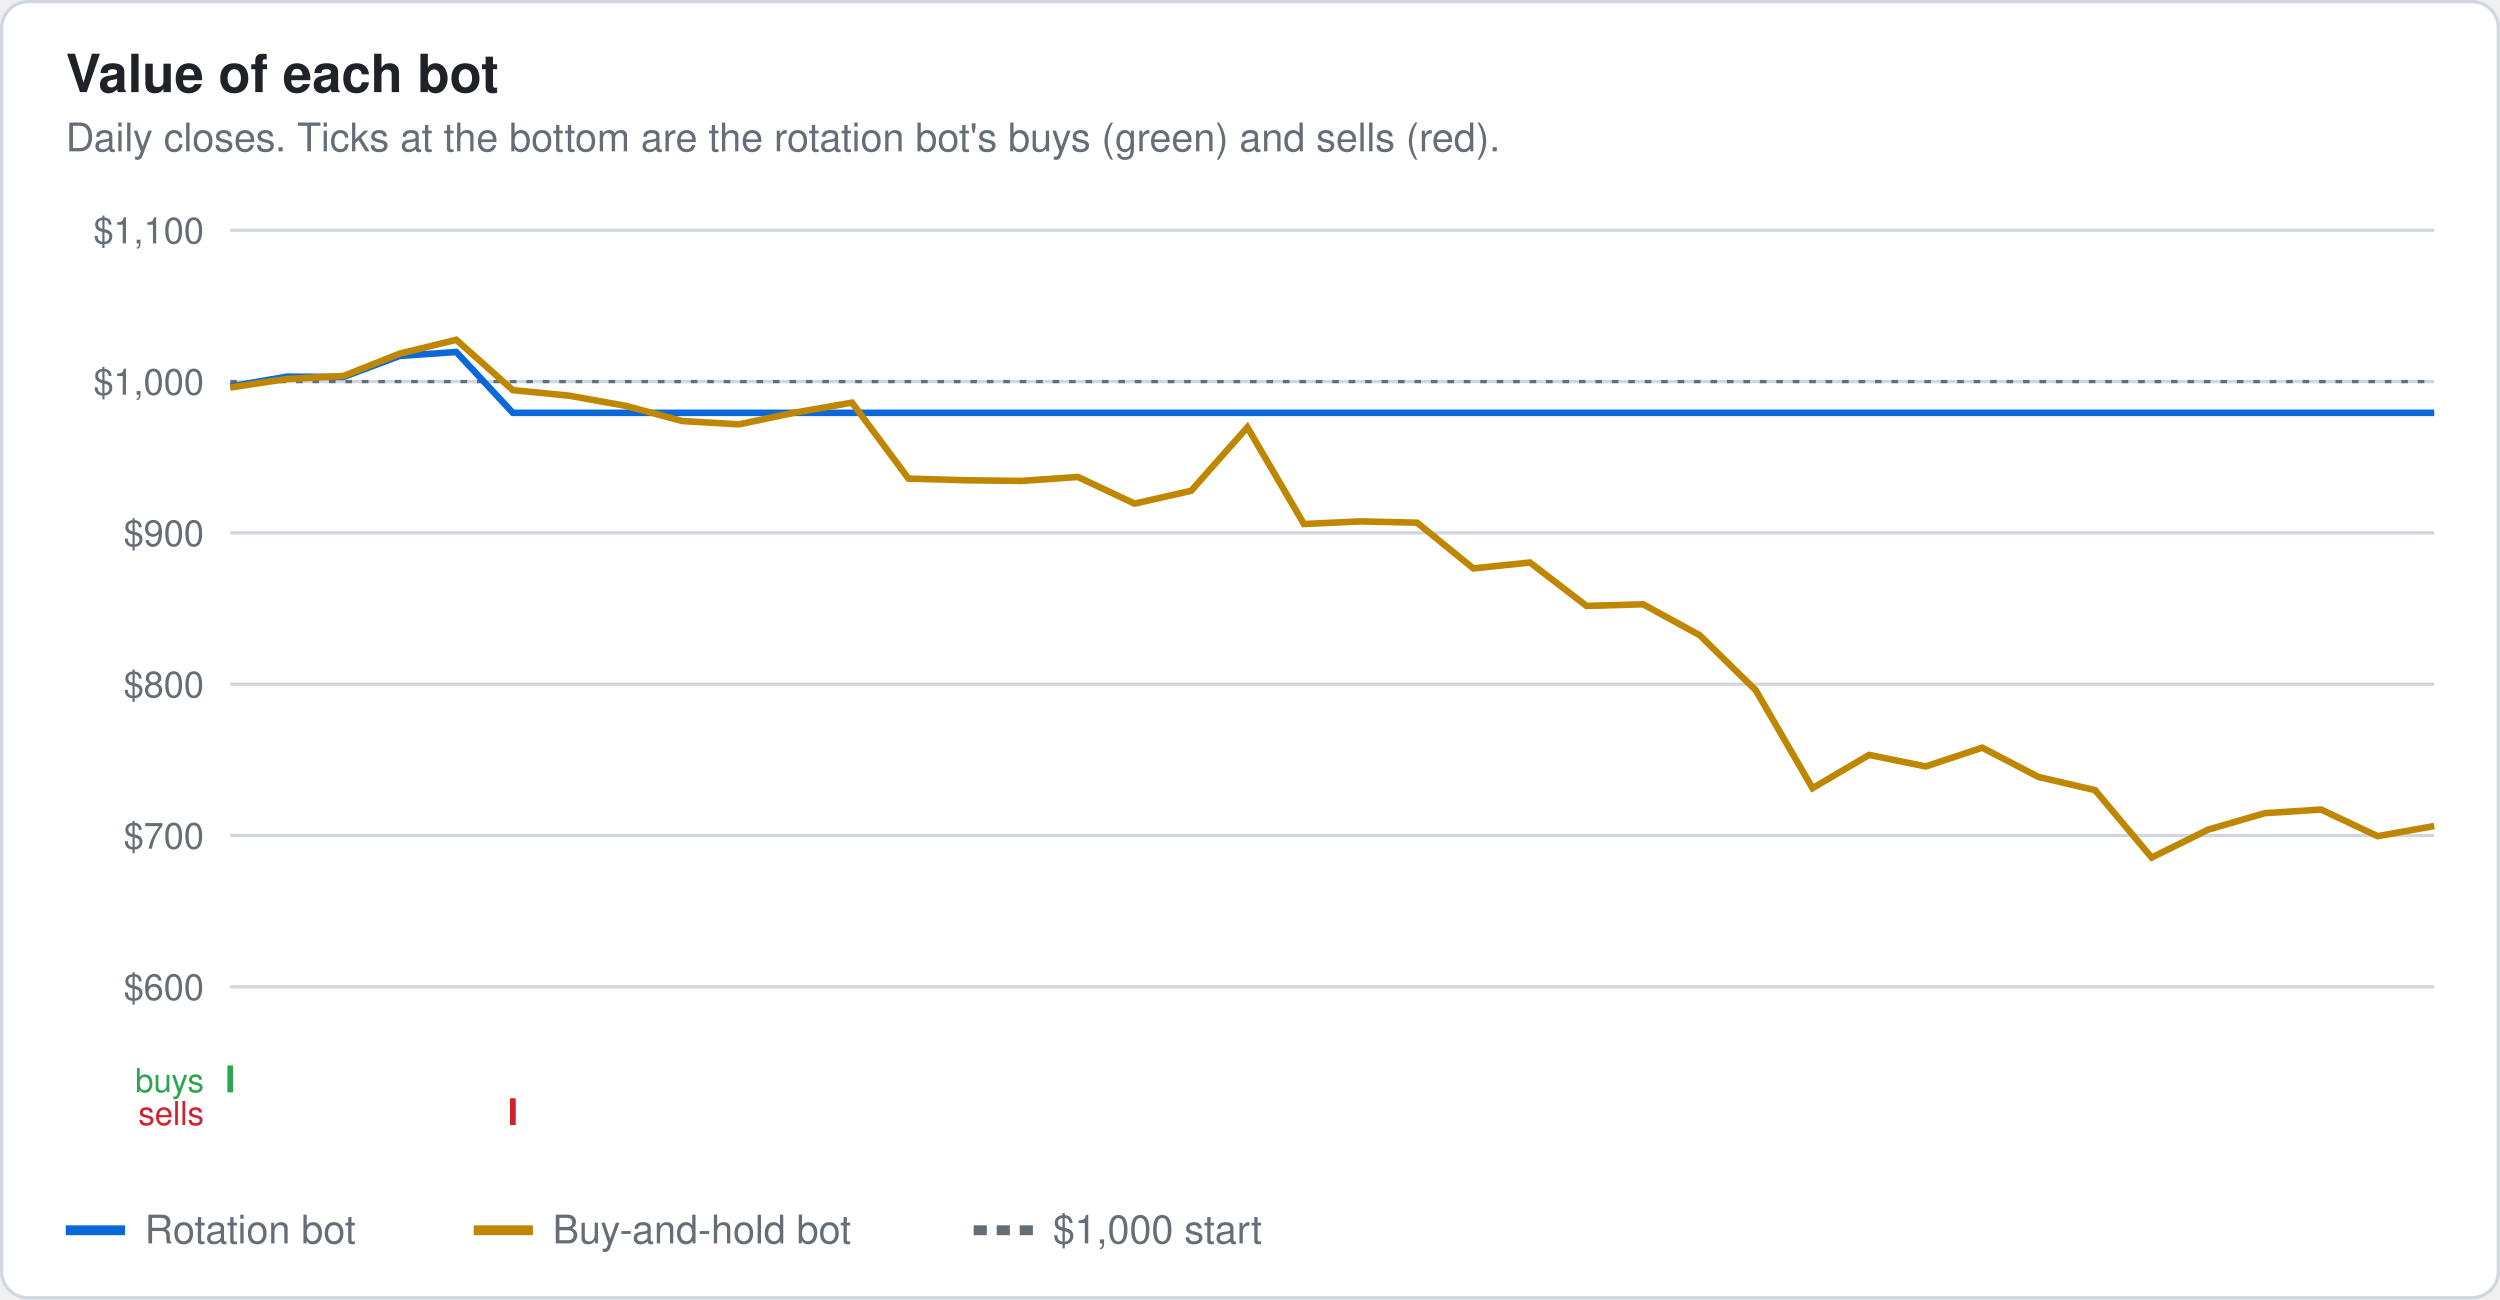
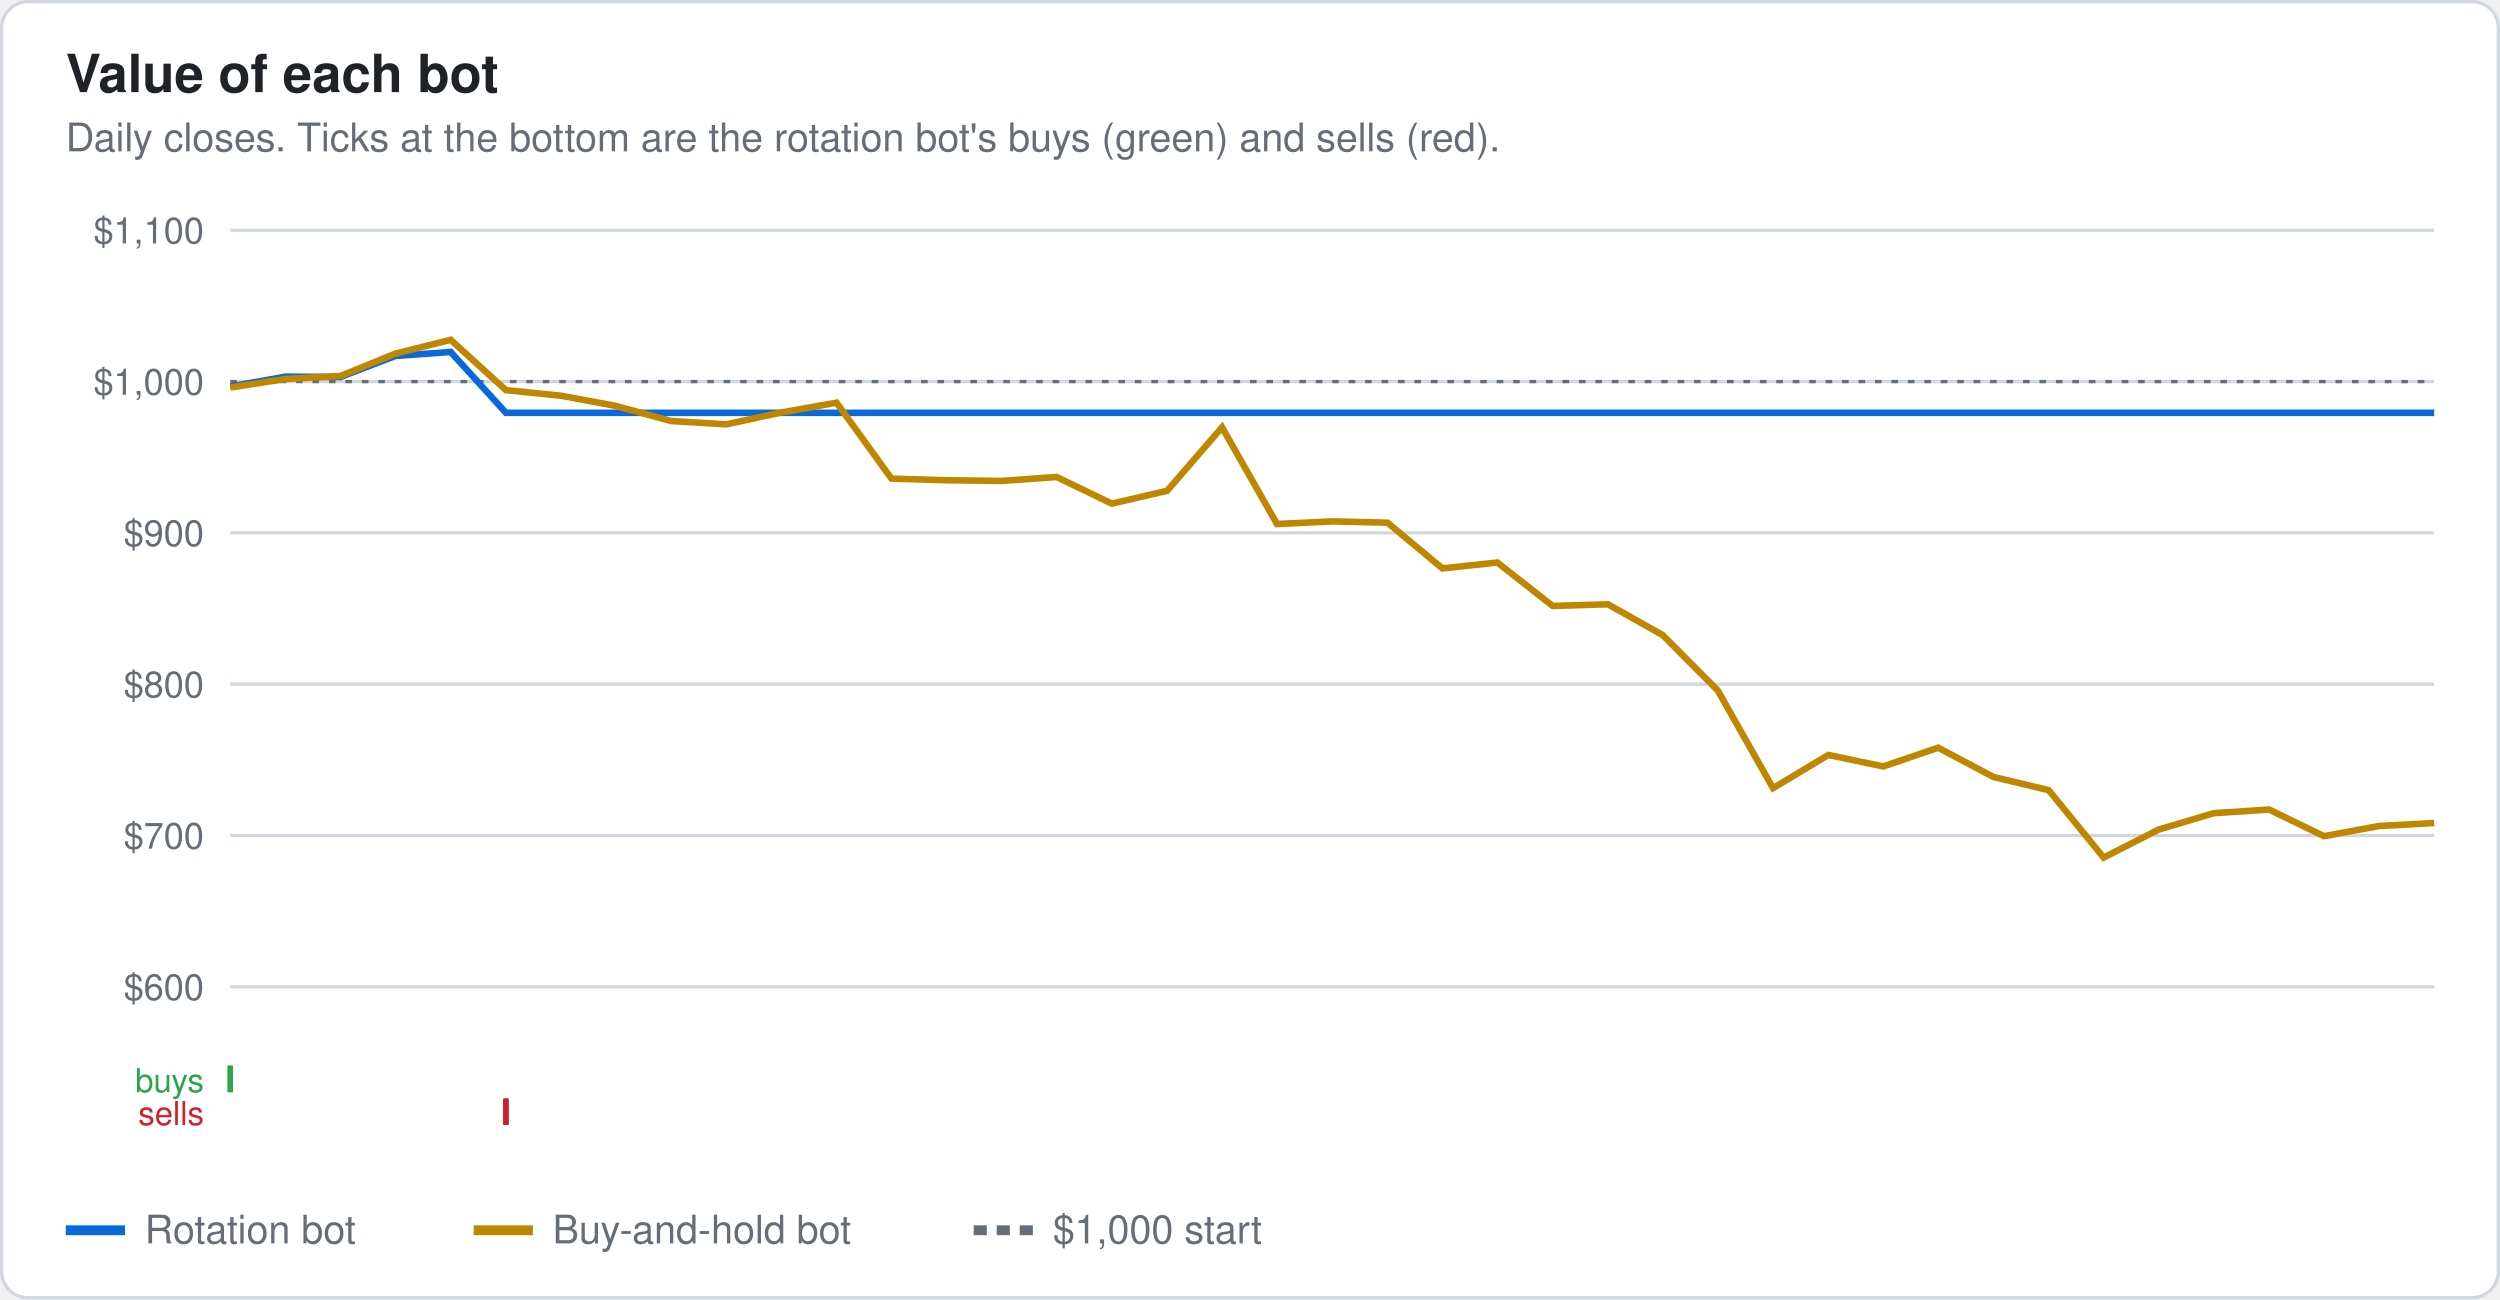
<svg xmlns="http://www.w3.org/2000/svg" width="760" height="395" viewBox="0 0 760 395" font-family="Helvetica, Arial, sans-serif">
  <rect x="0.5" y="0.5" width="759" height="394" rx="8" fill="#ffffff" stroke="#d0d7de" />
  <text x="20" y="28" font-size="16" font-weight="bold" fill="#1f2328">Value of each bot</text>
  <text x="20" y="46" font-size="12" fill="#656d76">Daily closes. Ticks at the bottom are the rotation bot's buys (green) and sells (red).</text>
  <line x1="70" y1="300.0" x2="740" y2="300.0" stroke="#d0d7de" />
  <text x="62" y="304.0" font-size="11" text-anchor="end" fill="#656d76">$600</text>
  <line x1="70" y1="254.0" x2="740" y2="254.0" stroke="#d0d7de" />
  <text x="62" y="258.0" font-size="11" text-anchor="end" fill="#656d76">$700</text>
  <line x1="70" y1="208.0" x2="740" y2="208.0" stroke="#d0d7de" />
  <text x="62" y="212.0" font-size="11" text-anchor="end" fill="#656d76">$800</text>
  <line x1="70" y1="162.0" x2="740" y2="162.0" stroke="#d0d7de" />
  <text x="62" y="166.0" font-size="11" text-anchor="end" fill="#656d76">$900</text>
  <line x1="70" y1="116.0" x2="740" y2="116.0" stroke="#d0d7de" />
  <text x="62" y="120.0" font-size="11" text-anchor="end" fill="#656d76">$1,000</text>
  <line x1="70" y1="70.0" x2="740" y2="70.0" stroke="#d0d7de" />
  <text x="62" y="74.0" font-size="11" text-anchor="end" fill="#656d76">$1,100</text>
  <line x1="70" y1="116.0" x2="740" y2="116.0" stroke="#656d76" stroke-dasharray="2 3" />
-   <polyline points="70.0,117.5 87.2,114.5 104.4,114.6 121.5,108.2 138.7,107.0 155.9,125.5 173.1,125.5 190.3,125.5 207.4,125.5 224.6,125.5 241.8,125.5 259.0,125.5 276.2,125.5 293.3,125.5 310.5,125.5 327.7,125.5 344.9,125.5 362.1,125.5 379.2,125.5 396.4,125.5 413.6,125.5 430.8,125.5 447.9,125.5 465.1,125.5 482.3,125.5 499.5,125.5 516.7,125.5 533.8,125.5 551.0,125.5 568.2,125.5 585.4,125.5 602.6,125.5 619.7,125.5 636.9,125.5 654.1,125.5 671.3,125.5 688.5,125.5 705.6,125.5 722.8,125.5 740.0,125.5" fill="none" stroke="#0969da" stroke-width="2" />
-   <polyline points="70.0,117.8 87.2,115.2 104.4,114.3 121.5,107.5 138.7,103.3 155.9,118.6 173.1,120.3 190.3,123.4 207.4,128.0 224.6,129.0 241.8,125.4 259.0,122.4 276.2,145.5 293.3,146.0 310.5,146.2 327.7,145.0 344.9,153.1 362.1,149.2 379.2,129.9 396.4,159.3 413.6,158.5 430.8,158.9 447.9,172.8 465.1,171.0 482.3,184.2 499.5,183.7 516.7,193.1 533.8,209.9 551.0,239.6 568.2,229.5 585.4,233.0 602.6,227.3 619.7,236.2 636.9,240.2 654.1,260.7 671.3,252.2 688.5,247.2 705.6,246.1 722.8,254.2 740.0,251.1" fill="none" stroke="#bf8700" stroke-width="2" />
+   <polyline points="70.0,117.5 86.8,114.5 103.5,114.6 120.2,108.2 137.0,107.0 153.8,125.5 170.5,125.5 187.2,125.5 204.0,125.5 220.8,125.5 237.5,125.5 254.3,125.5 271.0,125.5 287.8,125.5 304.5,125.5 321.2,125.5 338.0,125.5 354.8,125.5 371.5,125.5 388.2,125.5 405.0,125.5 421.8,125.5 438.5,125.5 455.2,125.5 472.0,125.5 488.8,125.5 505.5,125.5 522.2,125.5 539.0,125.5 555.8,125.5 572.5,125.5 589.2,125.5 606.0,125.5 622.8,125.5 639.5,125.5 656.2,125.5 673.0,125.5 689.8,125.5 706.5,125.5 723.2,125.5 740.0,125.5" fill="none" stroke="#0969da" stroke-width="2" />
+   <polyline points="70.0,117.8 86.8,115.2 103.5,114.3 120.2,107.5 137.0,103.3 153.8,118.6 170.5,120.3 187.2,123.4 204.0,128.0 220.8,129.0 237.5,125.4 254.3,122.4 271.0,145.5 287.8,146.0 304.5,146.2 321.2,145.0 338.0,153.1 354.8,149.2 371.5,129.9 388.2,159.3 405.0,158.5 421.8,158.9 438.5,172.8 455.2,171.0 472.0,184.2 488.8,183.7 505.5,193.1 522.2,209.9 539.0,239.6 555.8,229.5 572.5,233.0 589.2,227.3 606.0,236.2 622.8,240.2 639.5,260.7 656.2,252.2 673.0,247.2 689.8,246.1 706.5,254.2 723.2,251.1 740.0,250.2" fill="none" stroke="#bf8700" stroke-width="2" />
  <line x1="70.0" y1="324" x2="70.0" y2="332" stroke="#2da44e" stroke-width="1.5" />
  <line x1="70.0" y1="324" x2="70.0" y2="332" stroke="#2da44e" stroke-width="1.5" />
  <line x1="70.0" y1="324" x2="70.0" y2="332" stroke="#2da44e" stroke-width="1.5" />
  <line x1="70.0" y1="324" x2="70.0" y2="332" stroke="#2da44e" stroke-width="1.5" />
-   <line x1="155.9" y1="334" x2="155.9" y2="342" stroke="#cf222e" stroke-width="1.5" />
-   <line x1="155.9" y1="334" x2="155.9" y2="342" stroke="#cf222e" stroke-width="1.5" />
-   <line x1="155.9" y1="334" x2="155.9" y2="342" stroke="#cf222e" stroke-width="1.5" />
-   <line x1="155.9" y1="334" x2="155.9" y2="342" stroke="#cf222e" stroke-width="1.5" />
+   <line x1="153.8" y1="334" x2="153.8" y2="342" stroke="#cf222e" stroke-width="1.5" />
+   <line x1="153.8" y1="334" x2="153.8" y2="342" stroke="#cf222e" stroke-width="1.5" />
+   <line x1="153.8" y1="334" x2="153.8" y2="342" stroke="#cf222e" stroke-width="1.5" />
+   <line x1="153.8" y1="334" x2="153.8" y2="342" stroke="#cf222e" stroke-width="1.5" />
  <text x="62" y="332" font-size="10" text-anchor="end" fill="#2da44e">buys</text>
  <text x="62" y="342" font-size="10" text-anchor="end" fill="#cf222e">sells</text>
  <line x1="20" y1="374" x2="38" y2="374" stroke="#0969da" stroke-width="3" />
  <text x="44" y="378" font-size="12" fill="#656d76">Rotation bot</text>
  <line x1="144" y1="374" x2="162" y2="374" stroke="#bf8700" stroke-width="3" />
  <text x="168" y="378" font-size="12" fill="#656d76">Buy-and-hold bot</text>
  <line x1="296" y1="374" x2="314" y2="374" stroke="#656d76" stroke-width="3" stroke-dasharray="4 3" />
  <text x="320" y="378" font-size="12" fill="#656d76">$1,000 start</text>
</svg>
